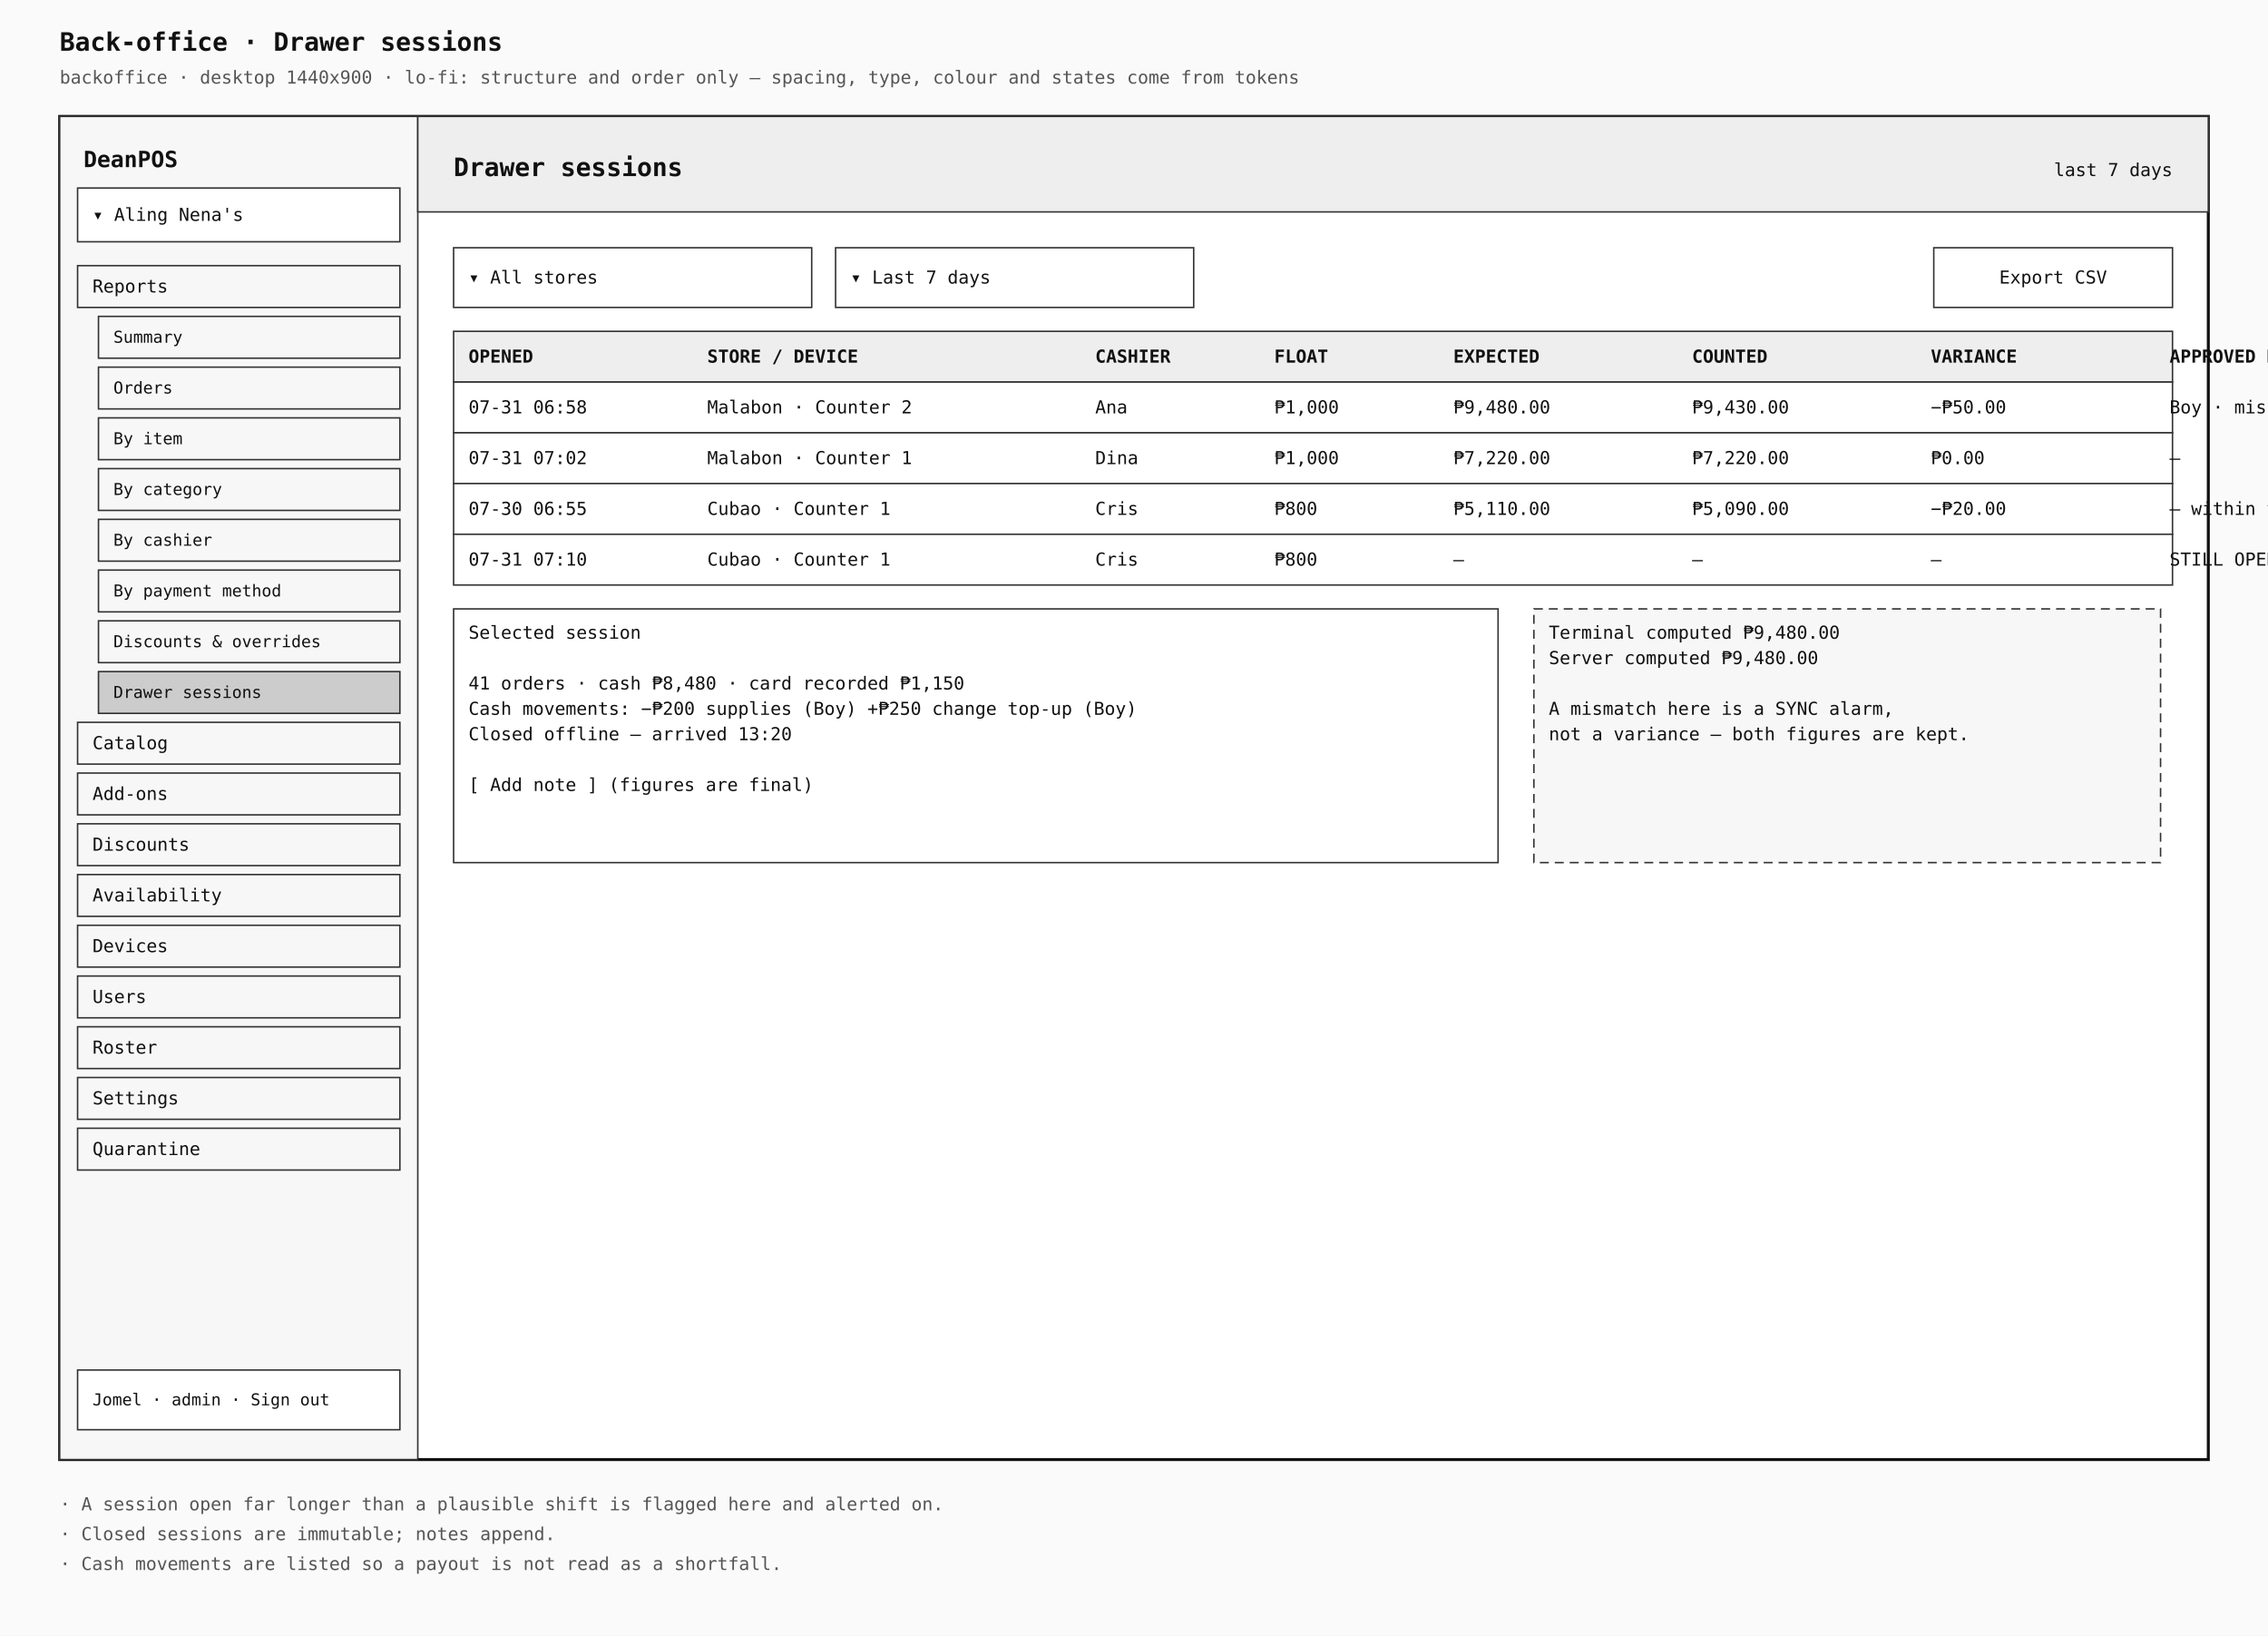
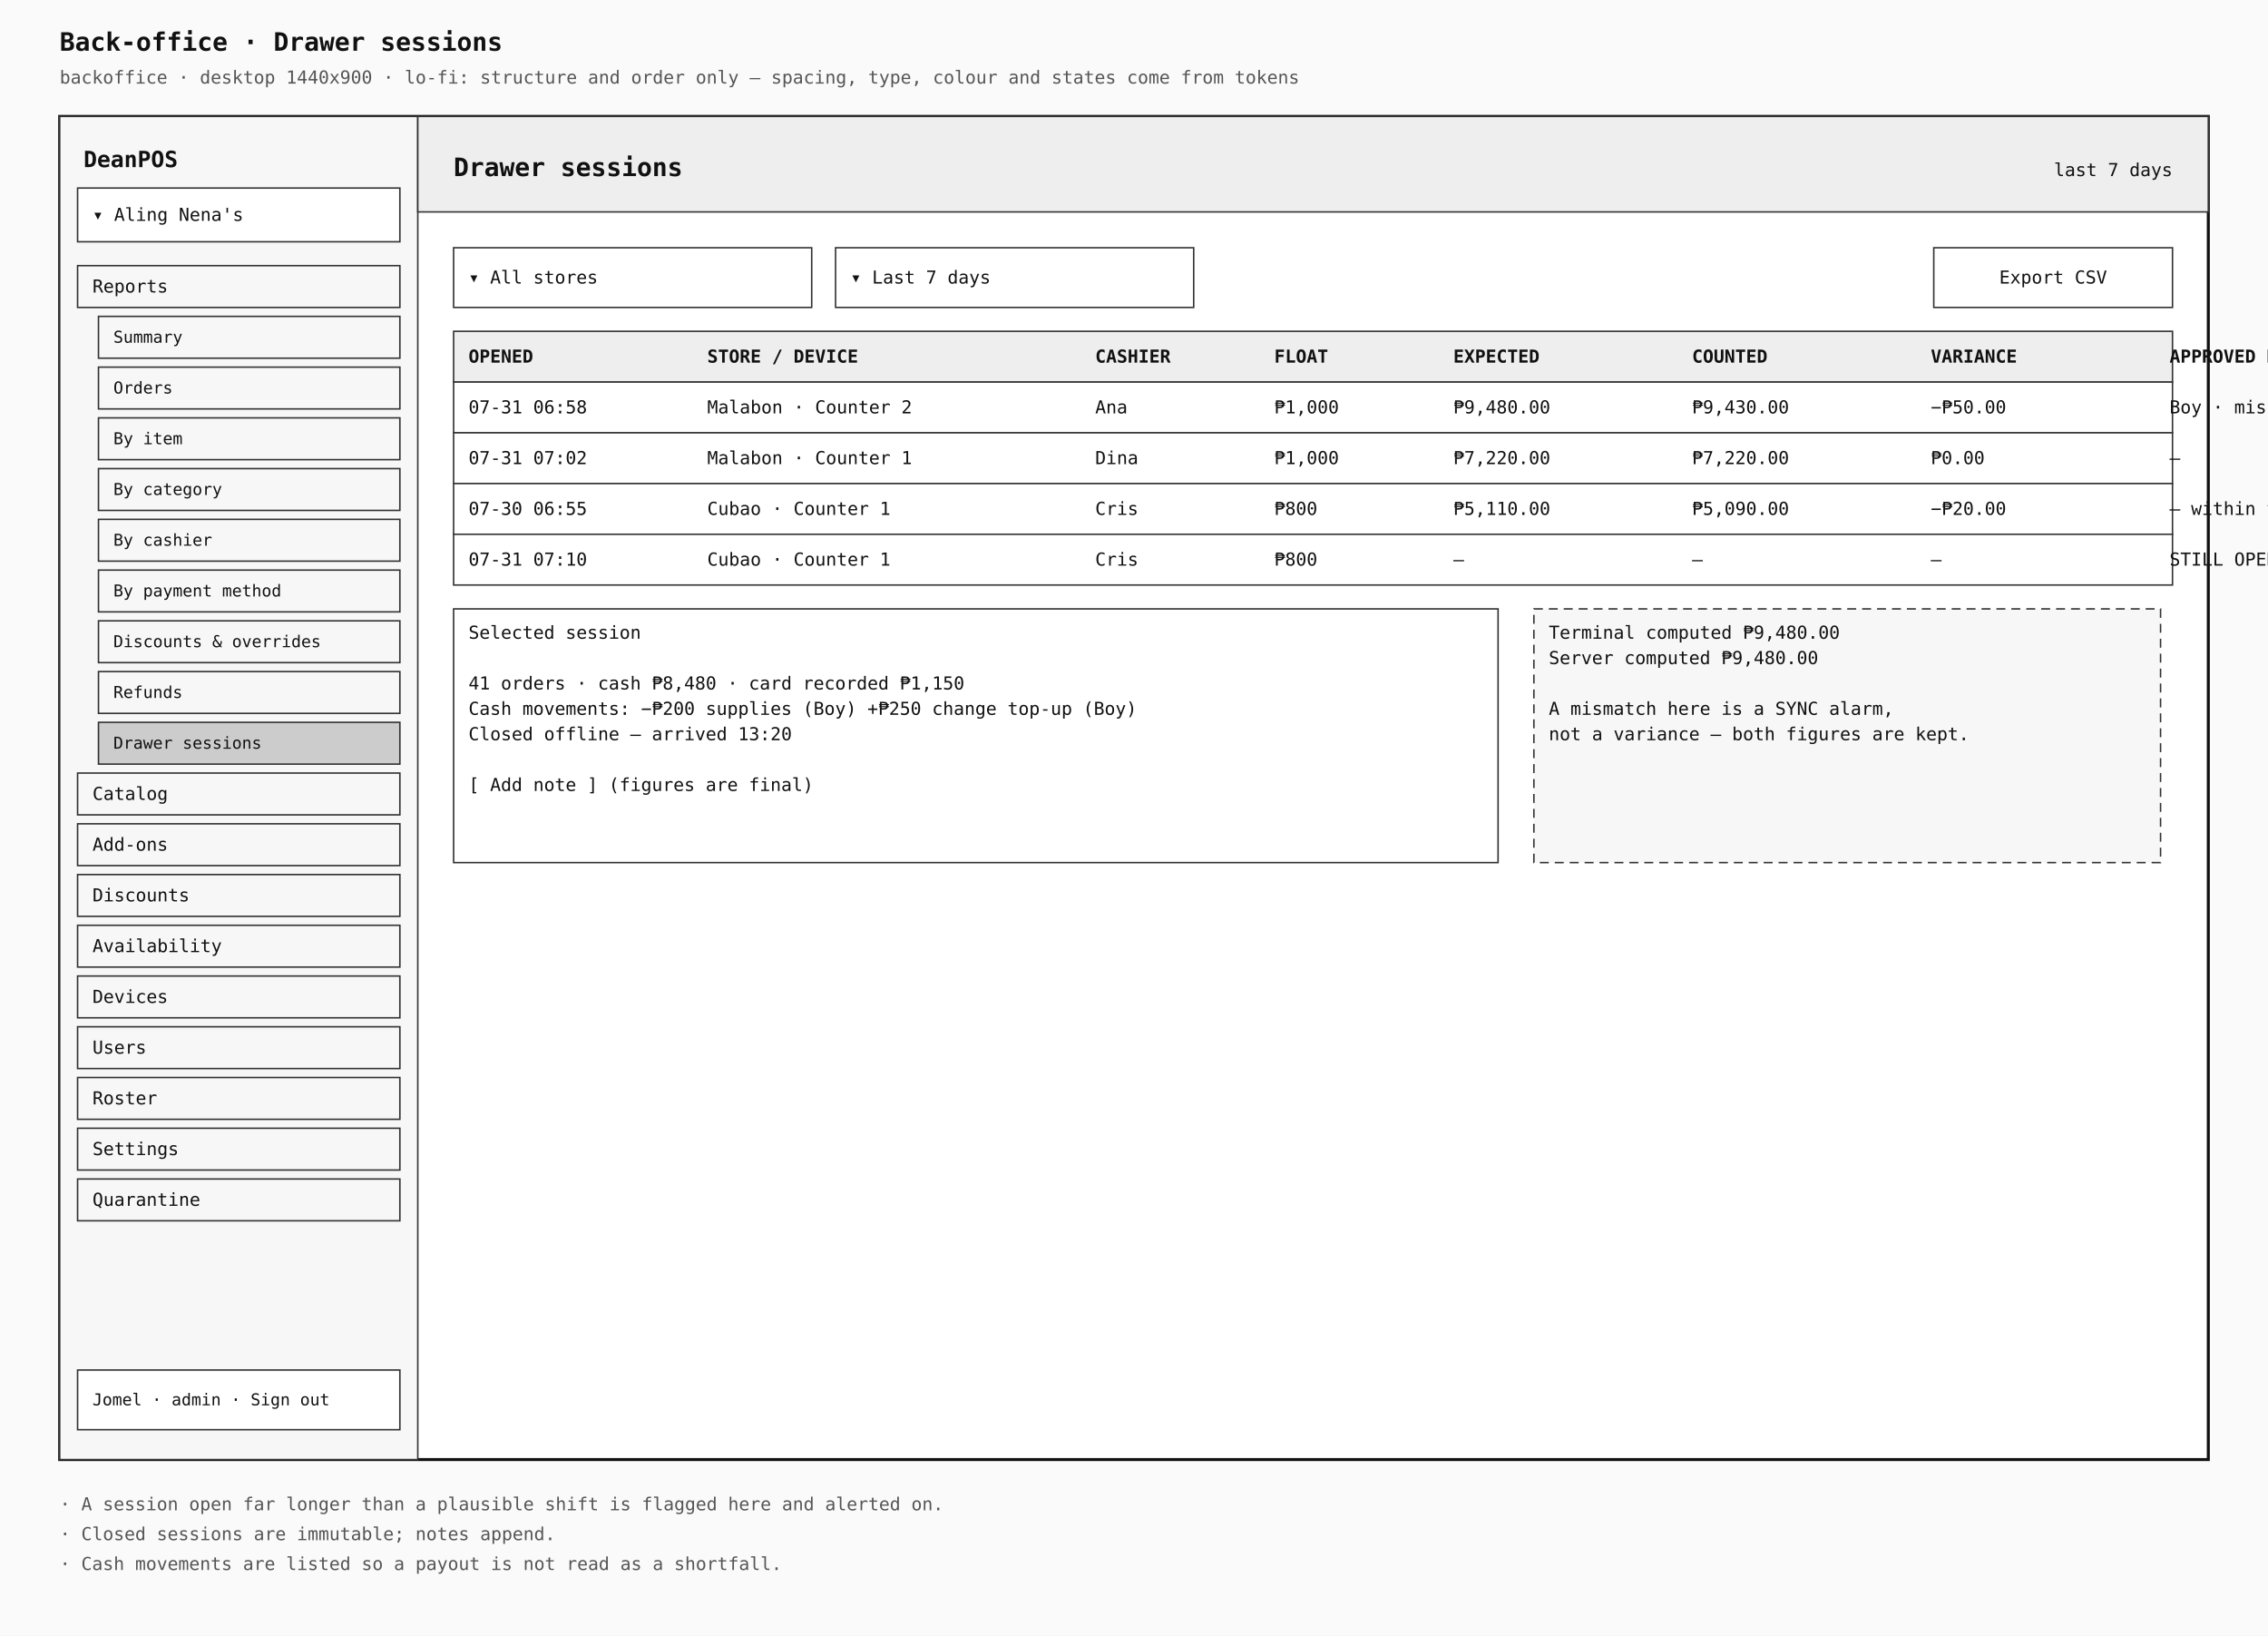
<svg xmlns="http://www.w3.org/2000/svg" width="1520" height="1096" viewBox="0 0 1520 1096" font-family="ui-monospace, SFMono-Regular, Menlo, monospace">
  <rect width="1520" height="1096" fill="#fafafa" />
  <text x="40" y="34" font-size="17" font-weight="bold" fill="#111">Back-office · Drawer sessions</text>
  <text x="40" y="56" font-size="12" fill="#555">backoffice · desktop 1440x900 · lo-fi: structure and order only — spacing, type, colour and states come from tokens</text>
  <g transform="translate(40,78)">
    <rect x="0" y="0" width="1440" height="900" fill="#ffffff" stroke="#111" stroke-width="2" />
    <rect x="0" y="0" width="240" height="900" rx="0" fill="#f7f7f7" stroke="#333" stroke-width="1" />
    <text x="16" y="34" font-size="15" text-anchor="start" font-weight="bold" fill="#111">DeanPOS</text>
    <rect x="12" y="48" width="216" height="36" rx="0" fill="#ffffff" stroke="#333" stroke-width="1" />
    <text x="22" y="70.0" font-size="12" fill="#111">▾  Aling Nena's</text>
    <rect x="12" y="100" width="216" height="28" rx="0" fill="#f7f7f7" stroke="#333" stroke-width="1" />
    <text x="22" y="118.0" font-size="12" fill="#111">Reports</text>
    <rect x="26" y="134" width="202" height="28" rx="0" fill="#f7f7f7" stroke="#333" stroke-width="1" />
    <text x="36" y="151.667" font-size="11" fill="#111">Summary</text>
    <rect x="26" y="168" width="202" height="28" rx="0" fill="#f7f7f7" stroke="#333" stroke-width="1" />
    <text x="36" y="185.667" font-size="11" fill="#111">Orders</text>
    <rect x="26" y="202" width="202" height="28" rx="0" fill="#f7f7f7" stroke="#333" stroke-width="1" />
    <text x="36" y="219.667" font-size="11" fill="#111">By item</text>
    <rect x="26" y="236" width="202" height="28" rx="0" fill="#f7f7f7" stroke="#333" stroke-width="1" />
    <text x="36" y="253.667" font-size="11" fill="#111">By category</text>
    <rect x="26" y="270" width="202" height="28" rx="0" fill="#f7f7f7" stroke="#333" stroke-width="1" />
    <text x="36" y="287.667" font-size="11" fill="#111">By cashier</text>
    <rect x="26" y="304" width="202" height="28" rx="0" fill="#f7f7f7" stroke="#333" stroke-width="1" />
    <text x="36" y="321.667" font-size="11" fill="#111">By payment method</text>
    <rect x="26" y="338" width="202" height="28" rx="0" fill="#f7f7f7" stroke="#333" stroke-width="1" />
    <text x="36" y="355.667" font-size="11" fill="#111">Discounts &amp; overrides</text>
-     <rect x="26" y="372" width="202" height="28" rx="0" fill="#cccccc" stroke="#333" stroke-width="1" />
-     <text x="36" y="389.667" font-size="11" fill="#111">Drawer sessions</text>
-     <rect x="12" y="406" width="216" height="28" rx="0" fill="#f7f7f7" stroke="#333" stroke-width="1" />
-     <text x="22" y="424.0" font-size="12" fill="#111">Catalog</text>
+     <rect x="26" y="372" width="202" height="28" rx="0" fill="#f7f7f7" stroke="#333" stroke-width="1" />
+     <text x="36" y="389.667" font-size="11" fill="#111">Refunds</text>
+     <rect x="26" y="406" width="202" height="28" rx="0" fill="#cccccc" stroke="#333" stroke-width="1" />
+     <text x="36" y="423.667" font-size="11" fill="#111">Drawer sessions</text>
    <rect x="12" y="440" width="216" height="28" rx="0" fill="#f7f7f7" stroke="#333" stroke-width="1" />
-     <text x="22" y="458.0" font-size="12" fill="#111">Add-ons</text>
+     <text x="22" y="458.0" font-size="12" fill="#111">Catalog</text>
    <rect x="12" y="474" width="216" height="28" rx="0" fill="#f7f7f7" stroke="#333" stroke-width="1" />
-     <text x="22" y="492.0" font-size="12" fill="#111">Discounts</text>
+     <text x="22" y="492.0" font-size="12" fill="#111">Add-ons</text>
    <rect x="12" y="508" width="216" height="28" rx="0" fill="#f7f7f7" stroke="#333" stroke-width="1" />
-     <text x="22" y="526.0" font-size="12" fill="#111">Availability</text>
+     <text x="22" y="526.0" font-size="12" fill="#111">Discounts</text>
    <rect x="12" y="542" width="216" height="28" rx="0" fill="#f7f7f7" stroke="#333" stroke-width="1" />
-     <text x="22" y="560.0" font-size="12" fill="#111">Devices</text>
+     <text x="22" y="560.0" font-size="12" fill="#111">Availability</text>
    <rect x="12" y="576" width="216" height="28" rx="0" fill="#f7f7f7" stroke="#333" stroke-width="1" />
-     <text x="22" y="594.0" font-size="12" fill="#111">Users</text>
+     <text x="22" y="594.0" font-size="12" fill="#111">Devices</text>
    <rect x="12" y="610" width="216" height="28" rx="0" fill="#f7f7f7" stroke="#333" stroke-width="1" />
-     <text x="22" y="628.0" font-size="12" fill="#111">Roster</text>
+     <text x="22" y="628.0" font-size="12" fill="#111">Users</text>
    <rect x="12" y="644" width="216" height="28" rx="0" fill="#f7f7f7" stroke="#333" stroke-width="1" />
-     <text x="22" y="662.0" font-size="12" fill="#111">Settings</text>
+     <text x="22" y="662.0" font-size="12" fill="#111">Roster</text>
    <rect x="12" y="678" width="216" height="28" rx="0" fill="#f7f7f7" stroke="#333" stroke-width="1" />
-     <text x="22" y="696.0" font-size="12" fill="#111">Quarantine</text>
+     <text x="22" y="696.0" font-size="12" fill="#111">Settings</text>
+     <rect x="12" y="712" width="216" height="28" rx="0" fill="#f7f7f7" stroke="#333" stroke-width="1" />
+     <text x="22" y="730.0" font-size="12" fill="#111">Quarantine</text>
    <rect x="12" y="840" width="216" height="40" rx="0" fill="#ffffff" stroke="#333" stroke-width="1" />
    <text x="22" y="863.667" font-size="11" fill="#111">Jomel · admin  ·  Sign out</text>
    <rect x="240" y="0" width="1200" height="64" rx="0" fill="#eeeeee" stroke="#333" stroke-width="1" />
    <text x="264" y="40" font-size="17" text-anchor="start" font-weight="bold" fill="#111">Drawer sessions</text>
    <text x="1416" y="40" font-size="12" text-anchor="end" font-weight="normal" fill="#111">last 7 days</text>
    <rect x="264" y="88" width="240" height="40" rx="0" fill="#ffffff" stroke="#333" stroke-width="1" />
    <text x="274" y="112.0" font-size="12" fill="#111">▾  All stores</text>
    <rect x="520" y="88" width="240" height="40" rx="0" fill="#ffffff" stroke="#333" stroke-width="1" />
    <text x="530" y="112.0" font-size="12" fill="#111">▾  Last 7 days</text>
    <rect x="1256" y="88" width="160" height="40" rx="0" fill="#ffffff" stroke="#333" stroke-width="1" />
    <text x="1336.0" y="112.0" font-size="12" text-anchor="middle" fill="#111">Export CSV</text>
    <rect x="264" y="144" width="1152" height="34" rx="0" fill="#eeeeee" stroke="#333" stroke-width="1" />
    <text x="274" y="165.0" font-size="12" text-anchor="start" font-weight="bold" fill="#111">OPENED</text>
    <text x="434" y="165.0" font-size="12" text-anchor="start" font-weight="bold" fill="#111">STORE / DEVICE</text>
    <text x="694" y="165.0" font-size="12" text-anchor="start" font-weight="bold" fill="#111">CASHIER</text>
    <text x="814" y="165.0" font-size="12" text-anchor="start" font-weight="bold" fill="#111">FLOAT</text>
    <text x="934" y="165.0" font-size="12" text-anchor="start" font-weight="bold" fill="#111">EXPECTED</text>
    <text x="1094" y="165.0" font-size="12" text-anchor="start" font-weight="bold" fill="#111">COUNTED</text>
    <text x="1254" y="165.0" font-size="12" text-anchor="start" font-weight="bold" fill="#111">VARIANCE</text>
    <text x="1414" y="165.0" font-size="12" text-anchor="start" font-weight="bold" fill="#111">APPROVED BY</text>
    <rect x="264" y="178" width="1152" height="34" rx="0" fill="#ffffff" stroke="#333" stroke-width="1" />
    <text x="274" y="199.0" font-size="12" text-anchor="start" font-weight="normal" fill="#111">07-31 06:58</text>
    <text x="434" y="199.0" font-size="12" text-anchor="start" font-weight="normal" fill="#111">Malabon · Counter 2</text>
    <text x="694" y="199.0" font-size="12" text-anchor="start" font-weight="normal" fill="#111">Ana</text>
    <text x="814" y="199.0" font-size="12" text-anchor="start" font-weight="normal" fill="#111">₱1,000</text>
    <text x="934" y="199.0" font-size="12" text-anchor="start" font-weight="normal" fill="#111">₱9,480.00</text>
    <text x="1094" y="199.0" font-size="12" text-anchor="start" font-weight="normal" fill="#111">₱9,430.00</text>
    <text x="1254" y="199.0" font-size="12" text-anchor="start" font-weight="normal" fill="#111">−₱50.00</text>
    <text x="1414" y="199.0" font-size="12" text-anchor="start" font-weight="normal" fill="#111">Boy · miscount</text>
    <rect x="264" y="212" width="1152" height="34" rx="0" fill="#ffffff" stroke="#333" stroke-width="1" />
    <text x="274" y="233.0" font-size="12" text-anchor="start" font-weight="normal" fill="#111">07-31 07:02</text>
    <text x="434" y="233.0" font-size="12" text-anchor="start" font-weight="normal" fill="#111">Malabon · Counter 1</text>
    <text x="694" y="233.0" font-size="12" text-anchor="start" font-weight="normal" fill="#111">Dina</text>
    <text x="814" y="233.0" font-size="12" text-anchor="start" font-weight="normal" fill="#111">₱1,000</text>
    <text x="934" y="233.0" font-size="12" text-anchor="start" font-weight="normal" fill="#111">₱7,220.00</text>
    <text x="1094" y="233.0" font-size="12" text-anchor="start" font-weight="normal" fill="#111">₱7,220.00</text>
    <text x="1254" y="233.0" font-size="12" text-anchor="start" font-weight="normal" fill="#111">₱0.00</text>
    <text x="1414" y="233.0" font-size="12" text-anchor="start" font-weight="normal" fill="#111">—</text>
    <rect x="264" y="246" width="1152" height="34" rx="0" fill="#ffffff" stroke="#333" stroke-width="1" />
    <text x="274" y="267.0" font-size="12" text-anchor="start" font-weight="normal" fill="#111">07-30 06:55</text>
    <text x="434" y="267.0" font-size="12" text-anchor="start" font-weight="normal" fill="#111">Cubao · Counter 1</text>
    <text x="694" y="267.0" font-size="12" text-anchor="start" font-weight="normal" fill="#111">Cris</text>
    <text x="814" y="267.0" font-size="12" text-anchor="start" font-weight="normal" fill="#111">₱800</text>
    <text x="934" y="267.0" font-size="12" text-anchor="start" font-weight="normal" fill="#111">₱5,110.00</text>
    <text x="1094" y="267.0" font-size="12" text-anchor="start" font-weight="normal" fill="#111">₱5,090.00</text>
    <text x="1254" y="267.0" font-size="12" text-anchor="start" font-weight="normal" fill="#111">−₱20.00</text>
    <text x="1414" y="267.0" font-size="12" text-anchor="start" font-weight="normal" fill="#111">—  within tolerance</text>
    <rect x="264" y="280" width="1152" height="34" rx="0" fill="#ffffff" stroke="#333" stroke-width="1" />
    <text x="274" y="301.0" font-size="12" text-anchor="start" font-weight="normal" fill="#111">07-31 07:10</text>
    <text x="434" y="301.0" font-size="12" text-anchor="start" font-weight="normal" fill="#111">Cubao · Counter 1</text>
    <text x="694" y="301.0" font-size="12" text-anchor="start" font-weight="normal" fill="#111">Cris</text>
    <text x="814" y="301.0" font-size="12" text-anchor="start" font-weight="normal" fill="#111">₱800</text>
    <text x="934" y="301.0" font-size="12" text-anchor="start" font-weight="normal" fill="#111">—</text>
    <text x="1094" y="301.0" font-size="12" text-anchor="start" font-weight="normal" fill="#111">—</text>
    <text x="1254" y="301.0" font-size="12" text-anchor="start" font-weight="normal" fill="#111">—</text>
    <text x="1414" y="301.0" font-size="12" text-anchor="start" font-weight="normal" fill="#111">STILL OPEN  ⚠</text>
    <rect x="264" y="330" width="700" height="170" rx="0" fill="#ffffff" stroke="#333" stroke-width="1" />
    <text x="274" y="350" font-size="12" fill="#111">Selected session</text>
    <text x="274" y="367" font-size="12" fill="#111" />
    <text x="274" y="384" font-size="12" fill="#111">41 orders · cash ₱8,480 · card recorded ₱1,150</text>
    <text x="274" y="401" font-size="12" fill="#111">Cash movements:  −₱200 supplies (Boy)   +₱250 change top-up (Boy)</text>
    <text x="274" y="418" font-size="12" fill="#111">Closed offline — arrived 13:20</text>
    <text x="274" y="435" font-size="12" fill="#111" />
    <text x="274" y="452" font-size="12" fill="#111">[ Add note ]   (figures are final)</text>
    <rect x="988" y="330" width="420" height="170" rx="0" fill="#f7f7f7" stroke="#333" stroke-width="1" stroke-dasharray="6 4" />
    <text x="998" y="350" font-size="12" fill="#111">Terminal computed ₱9,480.00</text>
    <text x="998" y="367" font-size="12" fill="#111">Server computed  ₱9,480.00</text>
    <text x="998" y="384" font-size="12" fill="#111" />
    <text x="998" y="401" font-size="12" fill="#111">A mismatch here is a SYNC alarm,</text>
    <text x="998" y="418" font-size="12" fill="#111">not a variance — both figures are kept.</text>
    <text x="0" y="934" font-size="12" fill="#555">· A session open far longer than a plausible shift is flagged here and alerted on.</text>
    <text x="0" y="954" font-size="12" fill="#555">· Closed sessions are immutable; notes append.</text>
    <text x="0" y="974" font-size="12" fill="#555">· Cash movements are listed so a payout is not read as a shortfall.</text>
  </g>
</svg>
